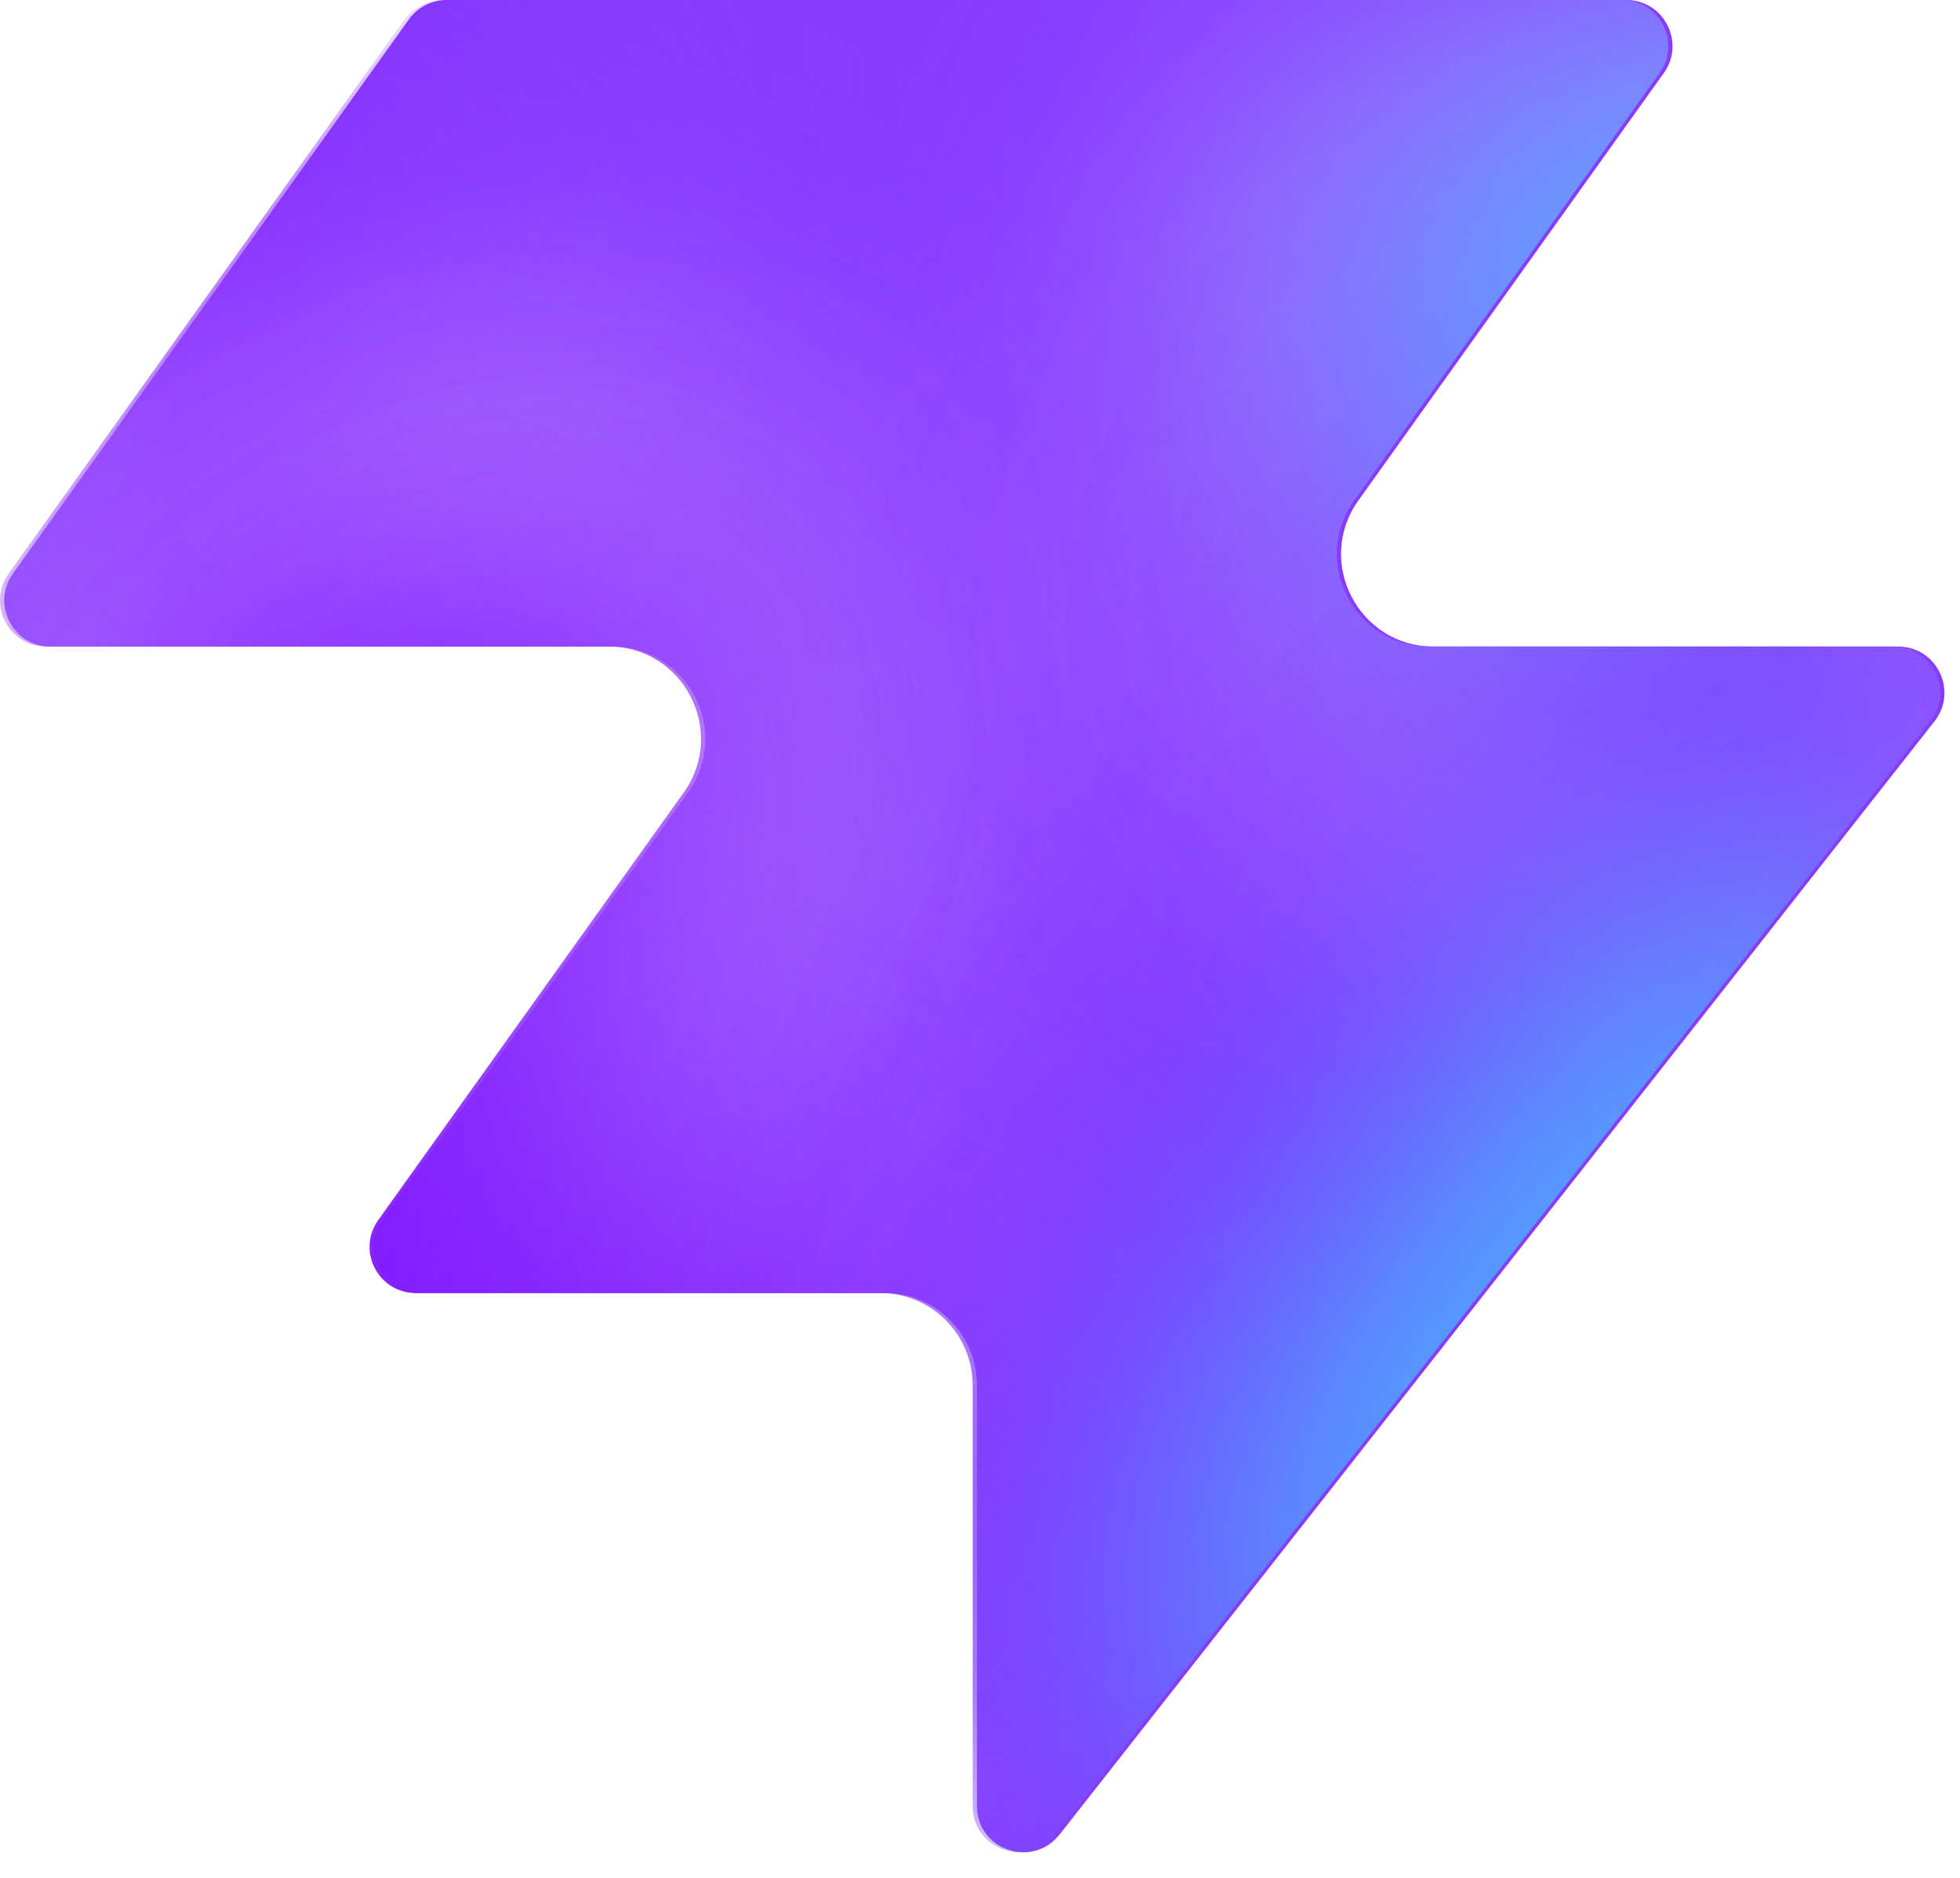
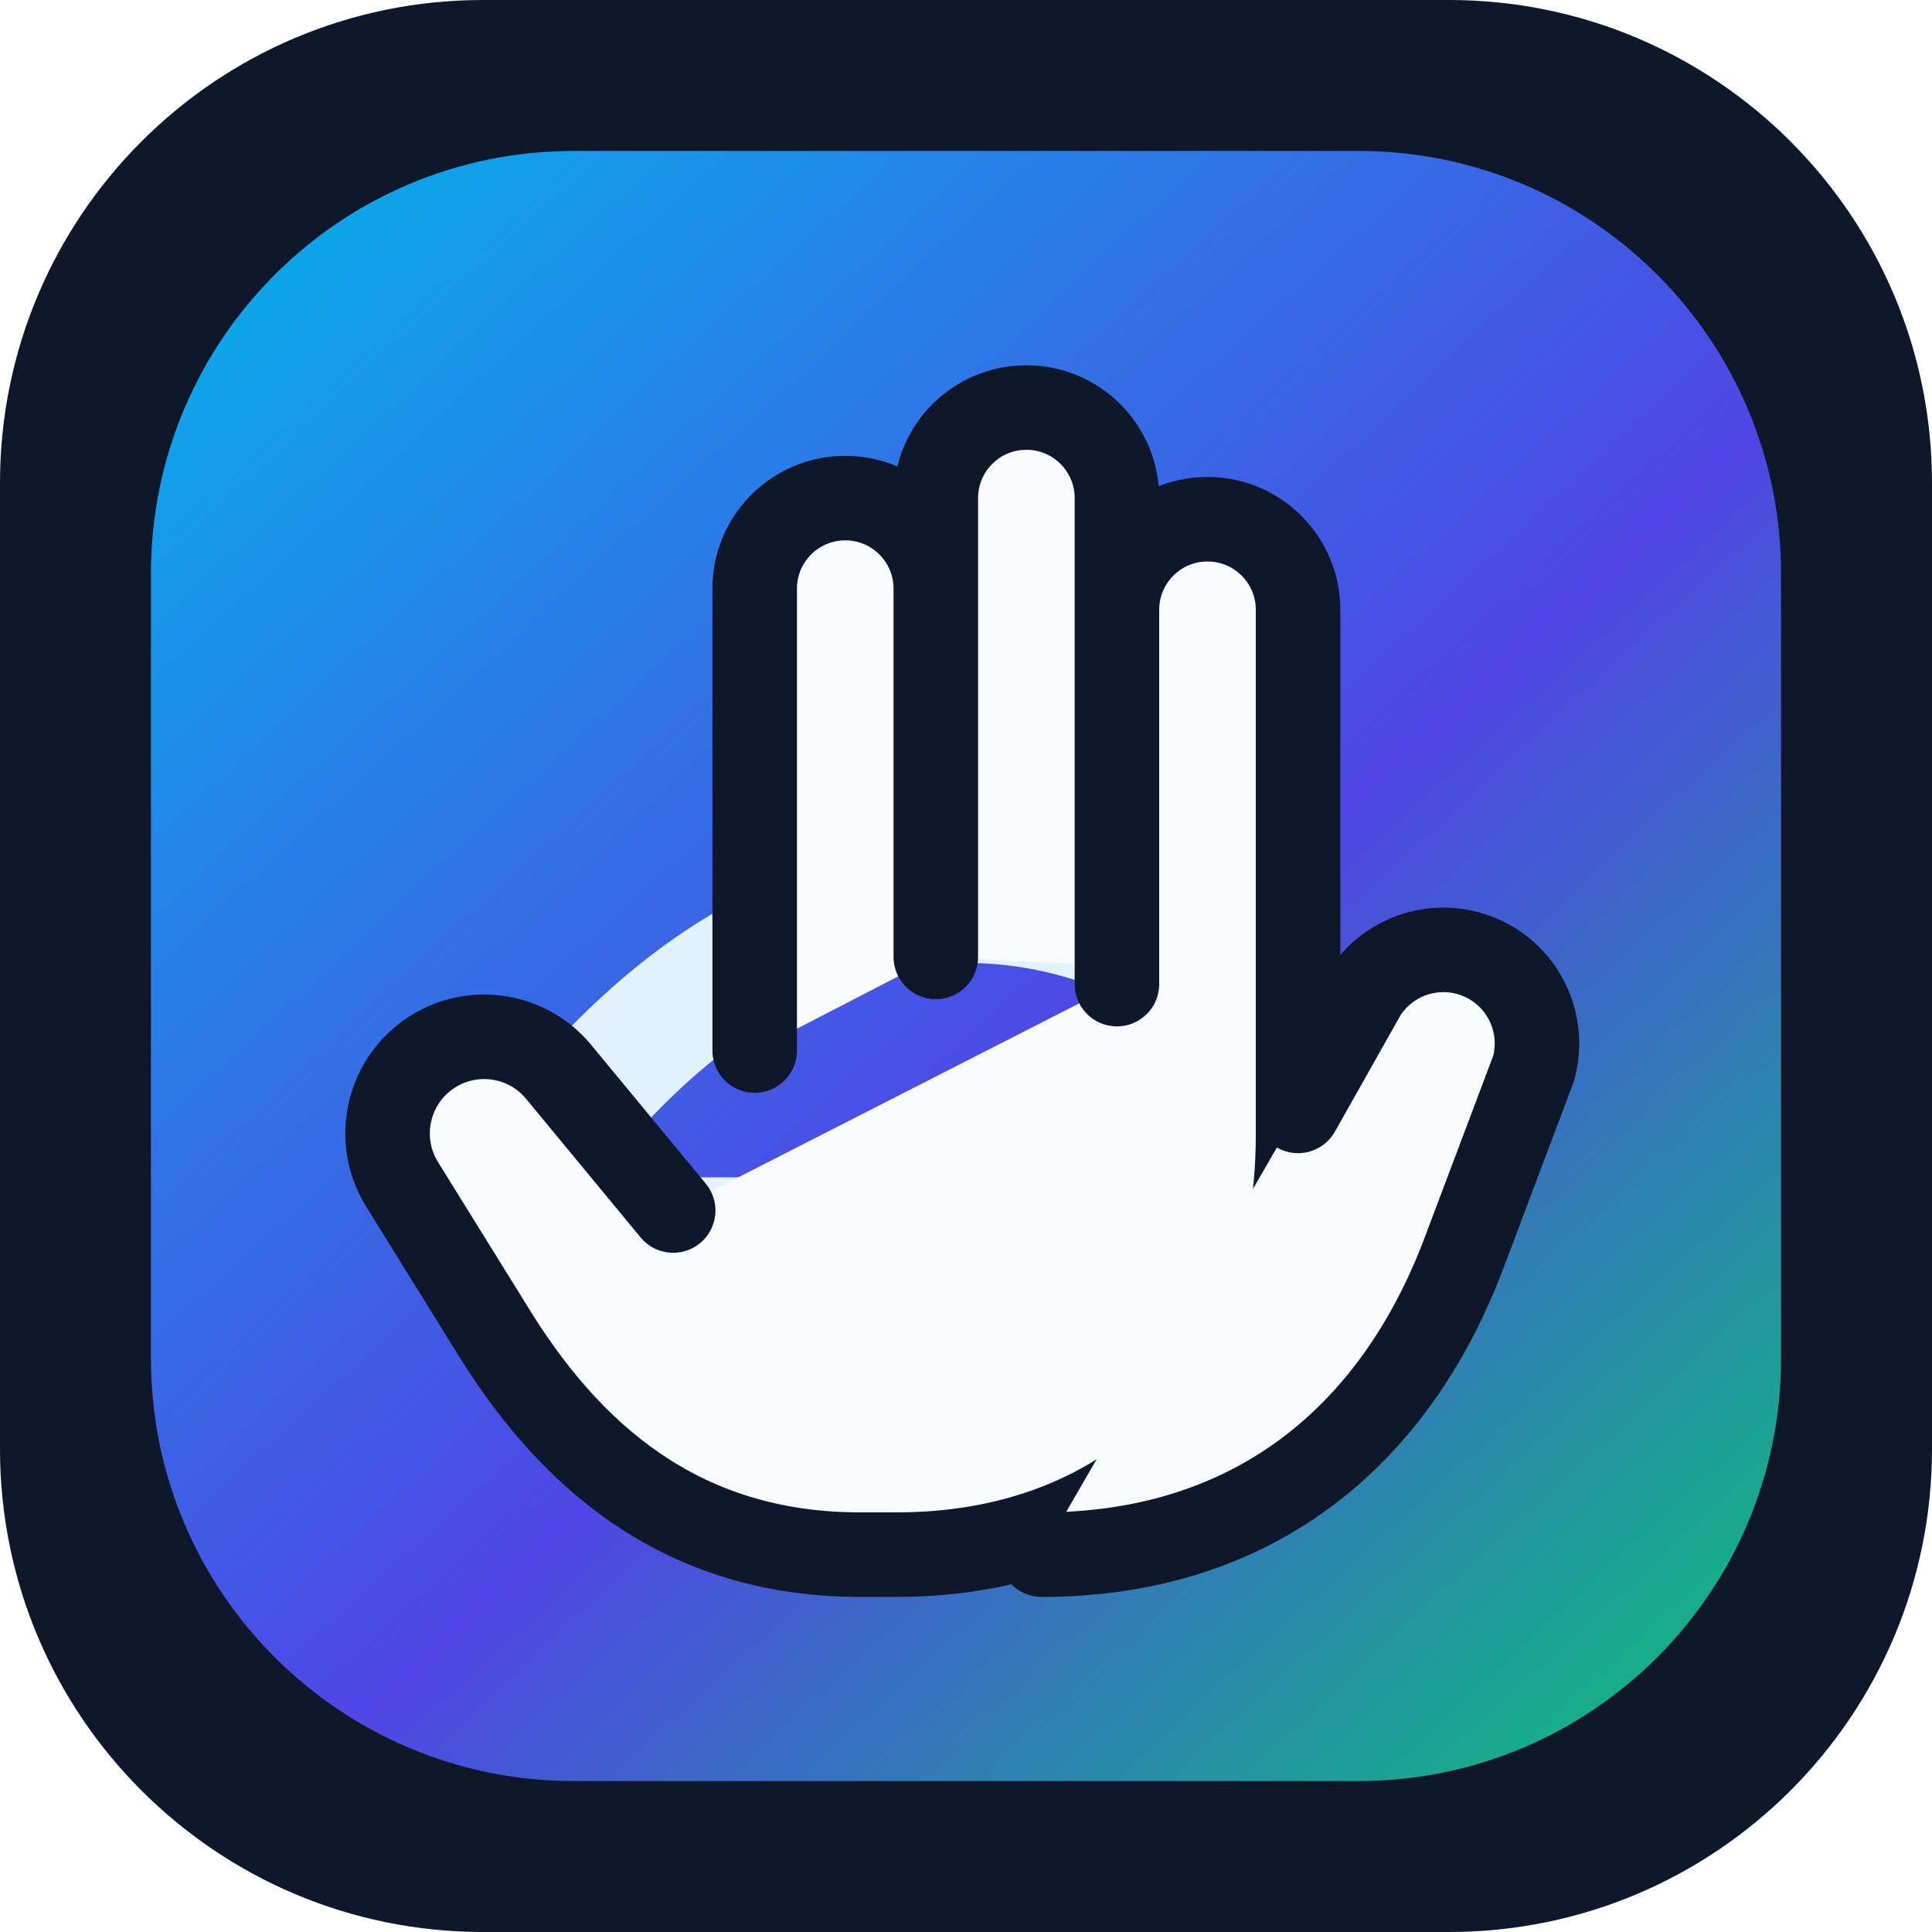
- <svg xmlns="http://www.w3.org/2000/svg" width="48" height="46" fill="none" viewBox="0 0 48 46">
-   <path fill="#863bff" d="M25.946 44.938c-.664.845-2.021.375-2.021-.698V33.937a2.26 2.26 0 0 0-2.262-2.262H10.287c-.92 0-1.456-1.04-.92-1.788l7.48-10.471c1.07-1.497 0-3.578-1.842-3.578H1.237c-.92 0-1.456-1.04-.92-1.788L10.013.474c.214-.297.556-.474.92-.474h28.894c.92 0 1.456 1.04.92 1.788l-7.48 10.471c-1.07 1.498 0 3.579 1.842 3.579h11.377c.943 0 1.473 1.088.89 1.83L25.947 44.94z" style="fill:#863bff;fill:color(display-p3 .525 .23 1);fill-opacity:1" />
-   <mask id="a" width="48" height="46" x="0" y="0" maskUnits="userSpaceOnUse" style="mask-type:alpha">
-     <path fill="#000" d="M25.842 44.938c-.664.844-2.021.375-2.021-.698V33.937a2.26 2.26 0 0 0-2.262-2.262H10.183c-.92 0-1.456-1.04-.92-1.788l7.48-10.471c1.07-1.498 0-3.579-1.842-3.579H1.133c-.92 0-1.456-1.04-.92-1.787L9.91.473c.214-.297.556-.474.92-.474h28.894c.92 0 1.456 1.04.92 1.788l-7.48 10.471c-1.07 1.498 0 3.578 1.842 3.578h11.377c.943 0 1.473 1.088.89 1.832L25.843 44.94z" style="fill:#000;fill-opacity:1" />
-   </mask>
-   <g mask="url(#a)">
-     <g filter="url(#b)">
-       <ellipse cx="5.508" cy="14.704" fill="#ede6ff" rx="5.508" ry="14.704" style="fill:#ede6ff;fill:color(display-p3 .927 .903 1);fill-opacity:1" transform="matrix(.00324 1 1 -.00324 -4.47 31.516)" />
-     </g>
-     <g filter="url(#c)">
-       <ellipse cx="10.399" cy="29.851" fill="#ede6ff" rx="10.399" ry="29.851" style="fill:#ede6ff;fill:color(display-p3 .927 .903 1);fill-opacity:1" transform="matrix(.00324 1 1 -.00324 -39.328 7.883)" />
-     </g>
-     <g filter="url(#d)">
-       <ellipse cx="5.508" cy="30.487" fill="#7e14ff" rx="5.508" ry="30.487" style="fill:#7e14ff;fill:color(display-p3 .492 .077 1);fill-opacity:1" transform="rotate(89.814 -25.913 -14.639)scale(1 -1)" />
-     </g>
-     <g filter="url(#e)">
-       <ellipse cx="5.508" cy="30.599" fill="#7e14ff" rx="5.508" ry="30.599" style="fill:#7e14ff;fill:color(display-p3 .492 .077 1);fill-opacity:1" transform="rotate(89.814 -32.644 -3.334)scale(1 -1)" />
-     </g>
-     <g filter="url(#f)">
-       <ellipse cx="5.508" cy="30.599" fill="#7e14ff" rx="5.508" ry="30.599" style="fill:#7e14ff;fill:color(display-p3 .492 .077 1);fill-opacity:1" transform="matrix(.00324 1 1 -.00324 -34.34 30.47)" />
-     </g>
-     <g filter="url(#g)">
-       <ellipse cx="14.072" cy="22.078" fill="#ede6ff" rx="14.072" ry="22.078" style="fill:#ede6ff;fill:color(display-p3 .927 .903 1);fill-opacity:1" transform="rotate(93.35 24.506 48.493)scale(-1 1)" />
-     </g>
-     <g filter="url(#h)">
-       <ellipse cx="3.47" cy="21.501" fill="#7e14ff" rx="3.47" ry="21.501" style="fill:#7e14ff;fill:color(display-p3 .492 .077 1);fill-opacity:1" transform="rotate(89.009 28.708 47.59)scale(-1 1)" />
-     </g>
-     <g filter="url(#i)">
-       <ellipse cx="3.47" cy="21.501" fill="#7e14ff" rx="3.47" ry="21.501" style="fill:#7e14ff;fill:color(display-p3 .492 .077 1);fill-opacity:1" transform="rotate(89.009 28.708 47.59)scale(-1 1)" />
-     </g>
-     <g filter="url(#j)">
-       <ellipse cx=".387" cy="8.972" fill="#7e14ff" rx="4.407" ry="29.108" style="fill:#7e14ff;fill:color(display-p3 .492 .077 1);fill-opacity:1" transform="rotate(39.51 .387 8.972)" />
-     </g>
-     <g filter="url(#k)">
-       <ellipse cx="47.523" cy="-6.092" fill="#7e14ff" rx="4.407" ry="29.108" style="fill:#7e14ff;fill:color(display-p3 .492 .077 1);fill-opacity:1" transform="rotate(37.892 47.523 -6.092)" />
-     </g>
-     <g filter="url(#l)">
-       <ellipse cx="41.412" cy="6.333" fill="#47bfff" rx="5.971" ry="9.665" style="fill:#47bfff;fill:color(display-p3 .28 .748 1);fill-opacity:1" transform="rotate(37.892 41.412 6.333)" />
-     </g>
-     <g filter="url(#m)">
-       <ellipse cx="-1.879" cy="38.332" fill="#7e14ff" rx="4.407" ry="29.108" style="fill:#7e14ff;fill:color(display-p3 .492 .077 1);fill-opacity:1" transform="rotate(37.892 -1.88 38.332)" />
-     </g>
-     <g filter="url(#n)">
-       <ellipse cx="-1.879" cy="38.332" fill="#7e14ff" rx="4.407" ry="29.108" style="fill:#7e14ff;fill:color(display-p3 .492 .077 1);fill-opacity:1" transform="rotate(37.892 -1.88 38.332)" />
-     </g>
-     <g filter="url(#o)">
-       <ellipse cx="35.651" cy="29.907" fill="#7e14ff" rx="4.407" ry="29.108" style="fill:#7e14ff;fill:color(display-p3 .492 .077 1);fill-opacity:1" transform="rotate(37.892 35.651 29.907)" />
-     </g>
-     <g filter="url(#p)">
-       <ellipse cx="38.418" cy="32.4" fill="#47bfff" rx="5.971" ry="15.297" style="fill:#47bfff;fill:color(display-p3 .28 .748 1);fill-opacity:1" transform="rotate(37.892 38.418 32.4)" />
-     </g>
-   </g>
+ <svg xmlns="http://www.w3.org/2000/svg" viewBox="0 0 64 64" role="img" aria-label="SignBridge favicon">
  <defs>
-     <filter id="b" width="60.045" height="41.654" x="-19.77" y="16.149" color-interpolation-filters="sRGB" filterUnits="userSpaceOnUse">
-       <feFlood flood-opacity="0" result="BackgroundImageFix" />
-       <feBlend in="SourceGraphic" in2="BackgroundImageFix" result="shape" />
-       <feGaussianBlur result="effect1_foregroundBlur_2002_17158" stdDeviation="7.659" />
-     </filter>
-     <filter id="c" width="90.34" height="51.437" x="-54.613" y="-7.533" color-interpolation-filters="sRGB" filterUnits="userSpaceOnUse">
-       <feFlood flood-opacity="0" result="BackgroundImageFix" />
-       <feBlend in="SourceGraphic" in2="BackgroundImageFix" result="shape" />
-       <feGaussianBlur result="effect1_foregroundBlur_2002_17158" stdDeviation="7.659" />
-     </filter>
-     <filter id="d" width="79.355" height="29.4" x="-49.64" y="2.03" color-interpolation-filters="sRGB" filterUnits="userSpaceOnUse">
-       <feFlood flood-opacity="0" result="BackgroundImageFix" />
-       <feBlend in="SourceGraphic" in2="BackgroundImageFix" result="shape" />
-       <feGaussianBlur result="effect1_foregroundBlur_2002_17158" stdDeviation="4.596" />
-     </filter>
-     <filter id="e" width="79.579" height="29.4" x="-45.045" y="20.029" color-interpolation-filters="sRGB" filterUnits="userSpaceOnUse">
-       <feFlood flood-opacity="0" result="BackgroundImageFix" />
-       <feBlend in="SourceGraphic" in2="BackgroundImageFix" result="shape" />
-       <feGaussianBlur result="effect1_foregroundBlur_2002_17158" stdDeviation="4.596" />
-     </filter>
-     <filter id="f" width="79.579" height="29.4" x="-43.513" y="21.178" color-interpolation-filters="sRGB" filterUnits="userSpaceOnUse">
-       <feFlood flood-opacity="0" result="BackgroundImageFix" />
-       <feBlend in="SourceGraphic" in2="BackgroundImageFix" result="shape" />
-       <feGaussianBlur result="effect1_foregroundBlur_2002_17158" stdDeviation="4.596" />
-     </filter>
-     <filter id="g" width="74.749" height="58.852" x="15.756" y="-17.901" color-interpolation-filters="sRGB" filterUnits="userSpaceOnUse">
-       <feFlood flood-opacity="0" result="BackgroundImageFix" />
-       <feBlend in="SourceGraphic" in2="BackgroundImageFix" result="shape" />
-       <feGaussianBlur result="effect1_foregroundBlur_2002_17158" stdDeviation="7.659" />
-     </filter>
-     <filter id="h" width="61.377" height="25.362" x="23.548" y="2.284" color-interpolation-filters="sRGB" filterUnits="userSpaceOnUse">
-       <feFlood flood-opacity="0" result="BackgroundImageFix" />
-       <feBlend in="SourceGraphic" in2="BackgroundImageFix" result="shape" />
-       <feGaussianBlur result="effect1_foregroundBlur_2002_17158" stdDeviation="4.596" />
-     </filter>
-     <filter id="i" width="61.377" height="25.362" x="23.548" y="2.284" color-interpolation-filters="sRGB" filterUnits="userSpaceOnUse">
-       <feFlood flood-opacity="0" result="BackgroundImageFix" />
-       <feBlend in="SourceGraphic" in2="BackgroundImageFix" result="shape" />
-       <feGaussianBlur result="effect1_foregroundBlur_2002_17158" stdDeviation="4.596" />
-     </filter>
-     <filter id="j" width="56.045" height="63.649" x="-27.636" y="-22.853" color-interpolation-filters="sRGB" filterUnits="userSpaceOnUse">
-       <feFlood flood-opacity="0" result="BackgroundImageFix" />
-       <feBlend in="SourceGraphic" in2="BackgroundImageFix" result="shape" />
-       <feGaussianBlur result="effect1_foregroundBlur_2002_17158" stdDeviation="4.596" />
-     </filter>
-     <filter id="k" width="54.814" height="64.646" x="20.116" y="-38.415" color-interpolation-filters="sRGB" filterUnits="userSpaceOnUse">
-       <feFlood flood-opacity="0" result="BackgroundImageFix" />
-       <feBlend in="SourceGraphic" in2="BackgroundImageFix" result="shape" />
-       <feGaussianBlur result="effect1_foregroundBlur_2002_17158" stdDeviation="4.596" />
-     </filter>
-     <filter id="l" width="33.541" height="35.313" x="24.641" y="-11.323" color-interpolation-filters="sRGB" filterUnits="userSpaceOnUse">
-       <feFlood flood-opacity="0" result="BackgroundImageFix" />
-       <feBlend in="SourceGraphic" in2="BackgroundImageFix" result="shape" />
-       <feGaussianBlur result="effect1_foregroundBlur_2002_17158" stdDeviation="4.596" />
-     </filter>
-     <filter id="m" width="54.814" height="64.646" x="-29.286" y="6.009" color-interpolation-filters="sRGB" filterUnits="userSpaceOnUse">
-       <feFlood flood-opacity="0" result="BackgroundImageFix" />
-       <feBlend in="SourceGraphic" in2="BackgroundImageFix" result="shape" />
-       <feGaussianBlur result="effect1_foregroundBlur_2002_17158" stdDeviation="4.596" />
-     </filter>
-     <filter id="n" width="54.814" height="64.646" x="-29.286" y="6.009" color-interpolation-filters="sRGB" filterUnits="userSpaceOnUse">
-       <feFlood flood-opacity="0" result="BackgroundImageFix" />
-       <feBlend in="SourceGraphic" in2="BackgroundImageFix" result="shape" />
-       <feGaussianBlur result="effect1_foregroundBlur_2002_17158" stdDeviation="4.596" />
-     </filter>
-     <filter id="o" width="54.814" height="64.646" x="8.244" y="-2.416" color-interpolation-filters="sRGB" filterUnits="userSpaceOnUse">
-       <feFlood flood-opacity="0" result="BackgroundImageFix" />
-       <feBlend in="SourceGraphic" in2="BackgroundImageFix" result="shape" />
-       <feGaussianBlur result="effect1_foregroundBlur_2002_17158" stdDeviation="4.596" />
-     </filter>
-     <filter id="p" width="39.409" height="43.623" x="18.713" y="10.588" color-interpolation-filters="sRGB" filterUnits="userSpaceOnUse">
-       <feFlood flood-opacity="0" result="BackgroundImageFix" />
-       <feBlend in="SourceGraphic" in2="BackgroundImageFix" result="shape" />
-       <feGaussianBlur result="effect1_foregroundBlur_2002_17158" stdDeviation="4.596" />
-     </filter>
+     <linearGradient id="bg" x1="10" y1="8" x2="56" y2="58" gradientUnits="userSpaceOnUse">
+       <stop stop-color="#0EA5E9" />
+       <stop offset="0.55" stop-color="#4F46E5" />
+       <stop offset="1" stop-color="#10B981" />
+     </linearGradient>
  </defs>
+   <rect width="64" height="64" rx="16" fill="#0F172A" />
+   <rect x="5" y="5" width="54" height="54" rx="14" fill="url(#bg)" />
+   <path d="M16 41c4.7-7.4 10.1-11.1 16-11.1S43.3 33.6 48 41" fill="none" stroke="#E0F2FE" stroke-width="4" stroke-linecap="round" />
+   <path d="M23 41h18" fill="none" stroke="#E0F2FE" stroke-width="4" stroke-linecap="round" />
+   <path d="M25 34.8V19.5a3 3 0 0 1 6 0v12.2M31 31.7V16.5a3 3 0 0 1 6 0V32M37 32.6V20.2a3 3 0 0 1 6 0v17.4c0 8.1-5.1 13.9-13.3 13.9h-1.2c-5.5 0-9.3-2.8-12.1-7.3l-3.1-5a3.2 3.2 0 0 1 5.2-3.7l3.8 4.6" fill="#F8FAFC" stroke="#0F172A" stroke-width="2.8" stroke-linecap="round" stroke-linejoin="round" />
+   <path d="M43 36.8l2.2-3.9a3.1 3.1 0 0 1 5.6 2.5l-2.3 6.1c-2.3 6.1-7 10-14 10" fill="#F8FAFC" stroke="#0F172A" stroke-width="2.8" stroke-linecap="round" stroke-linejoin="round" />
</svg>
